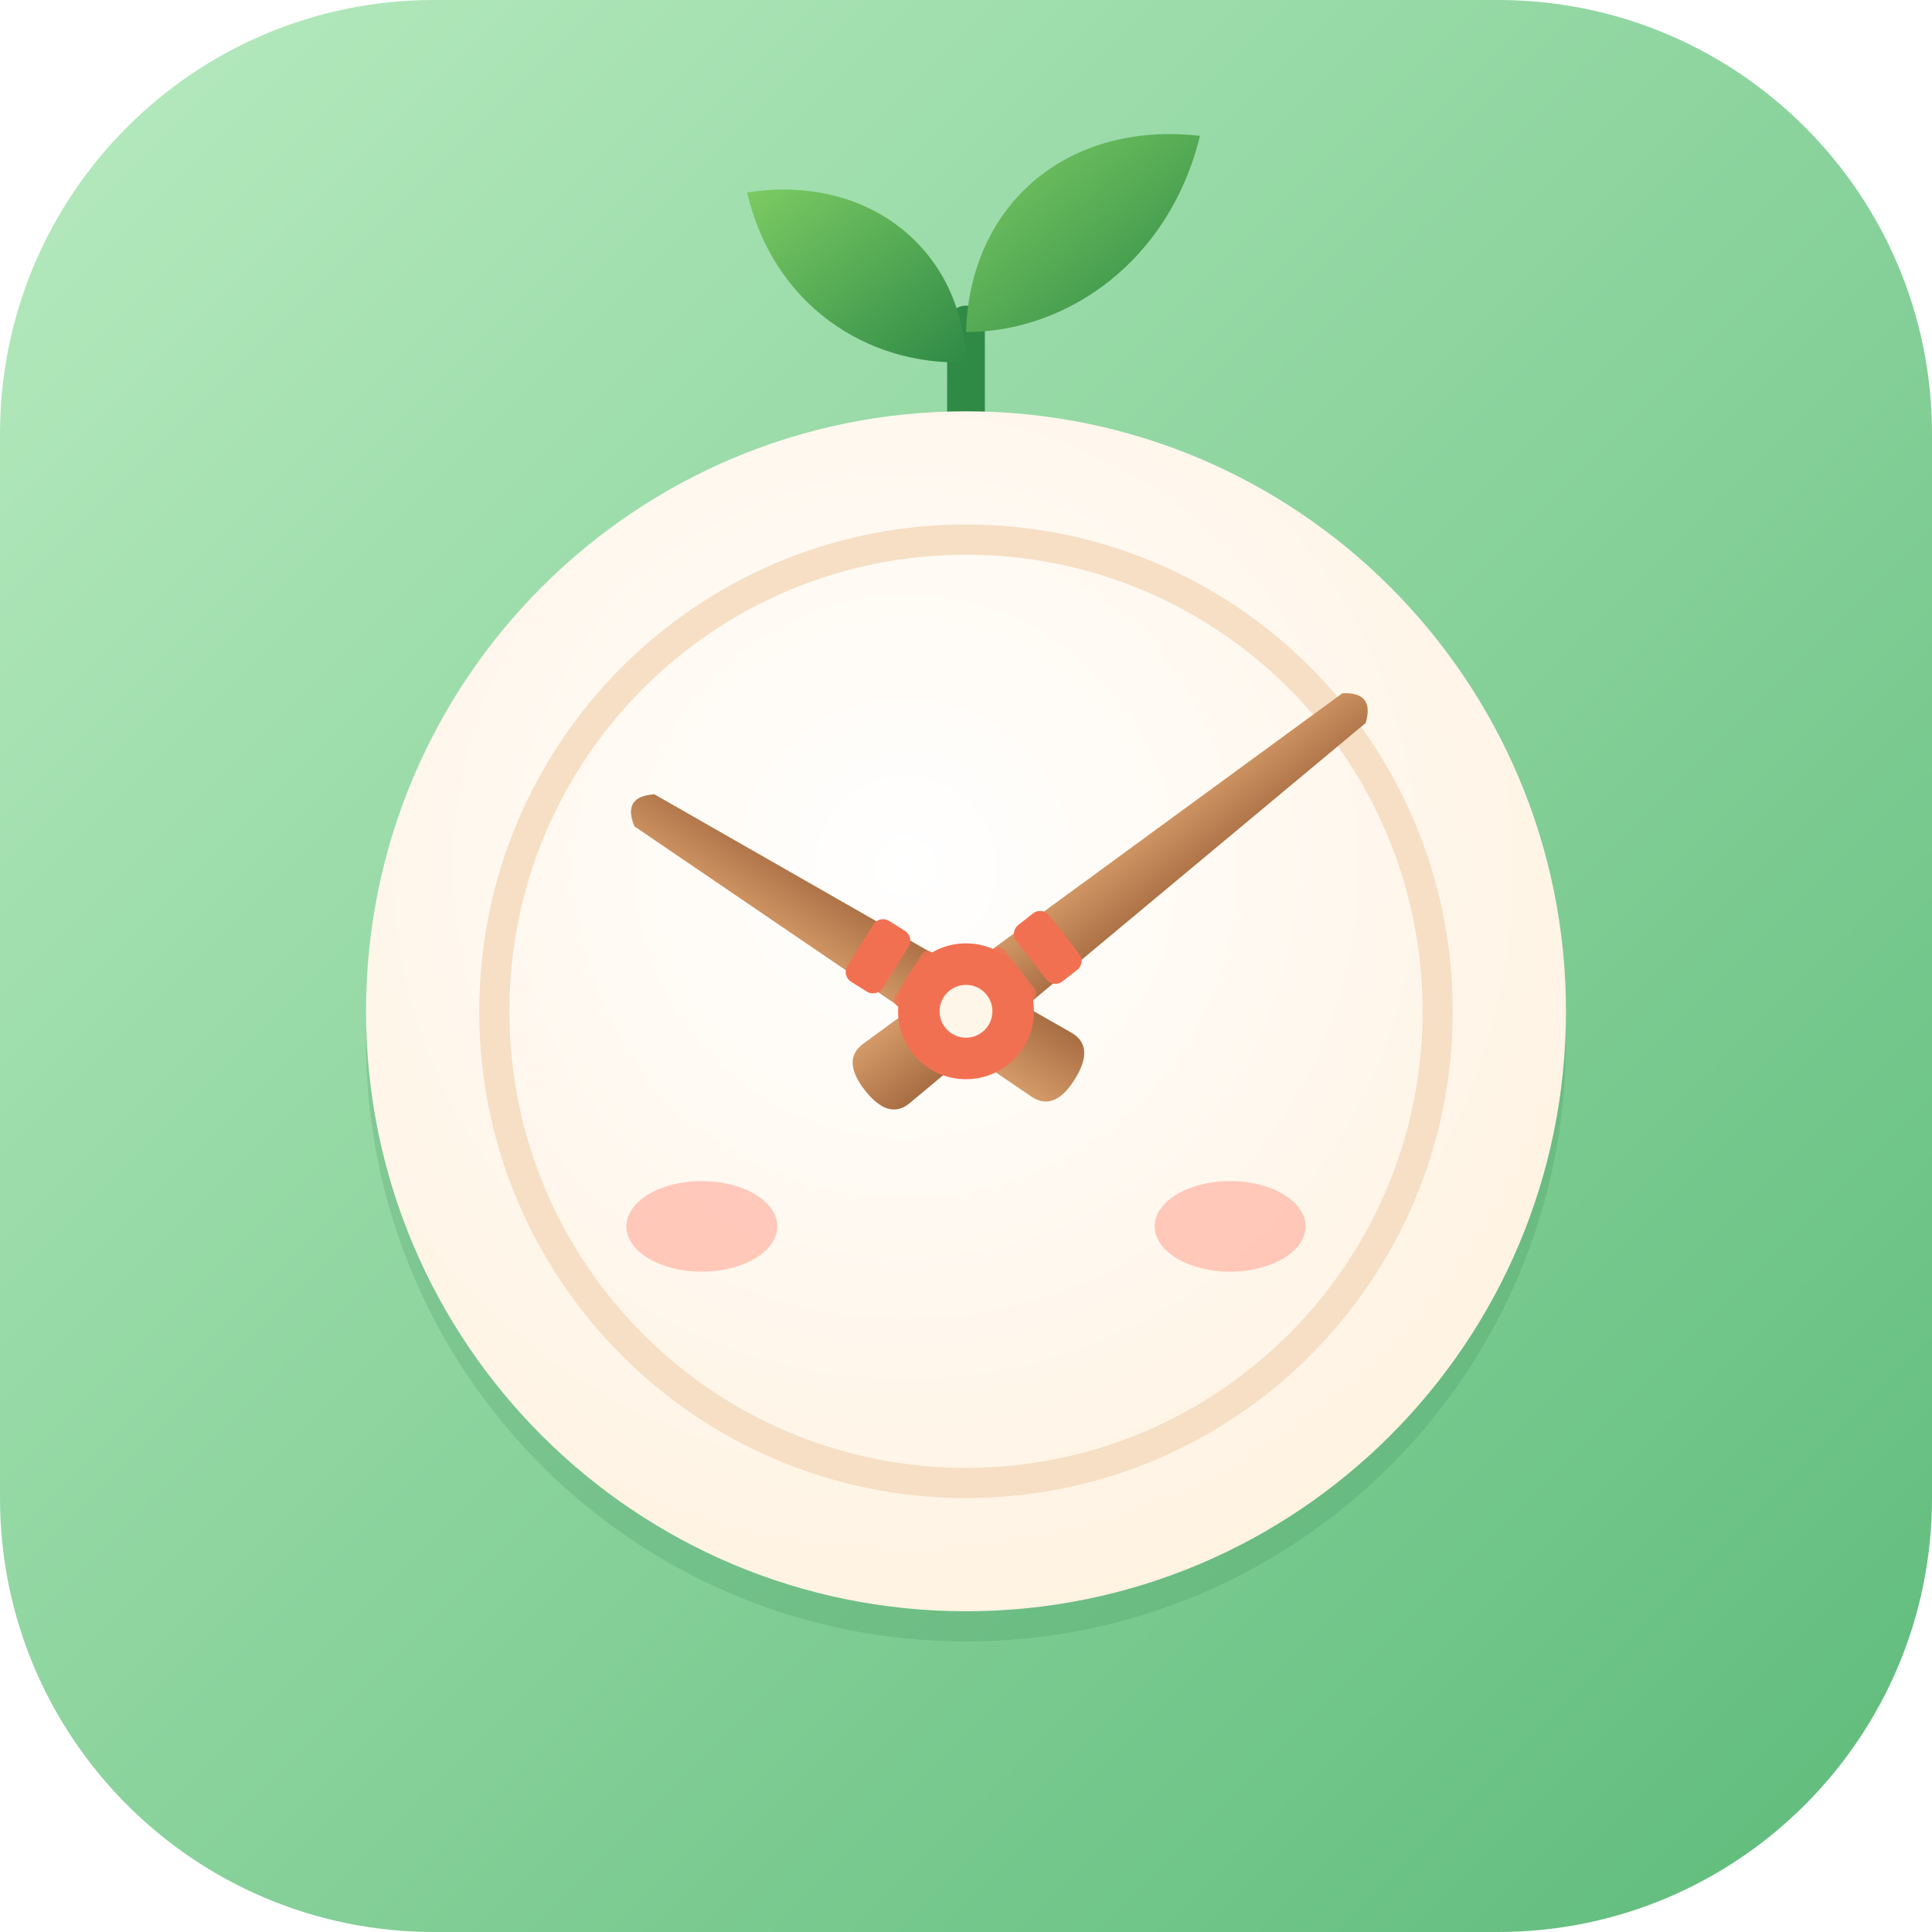
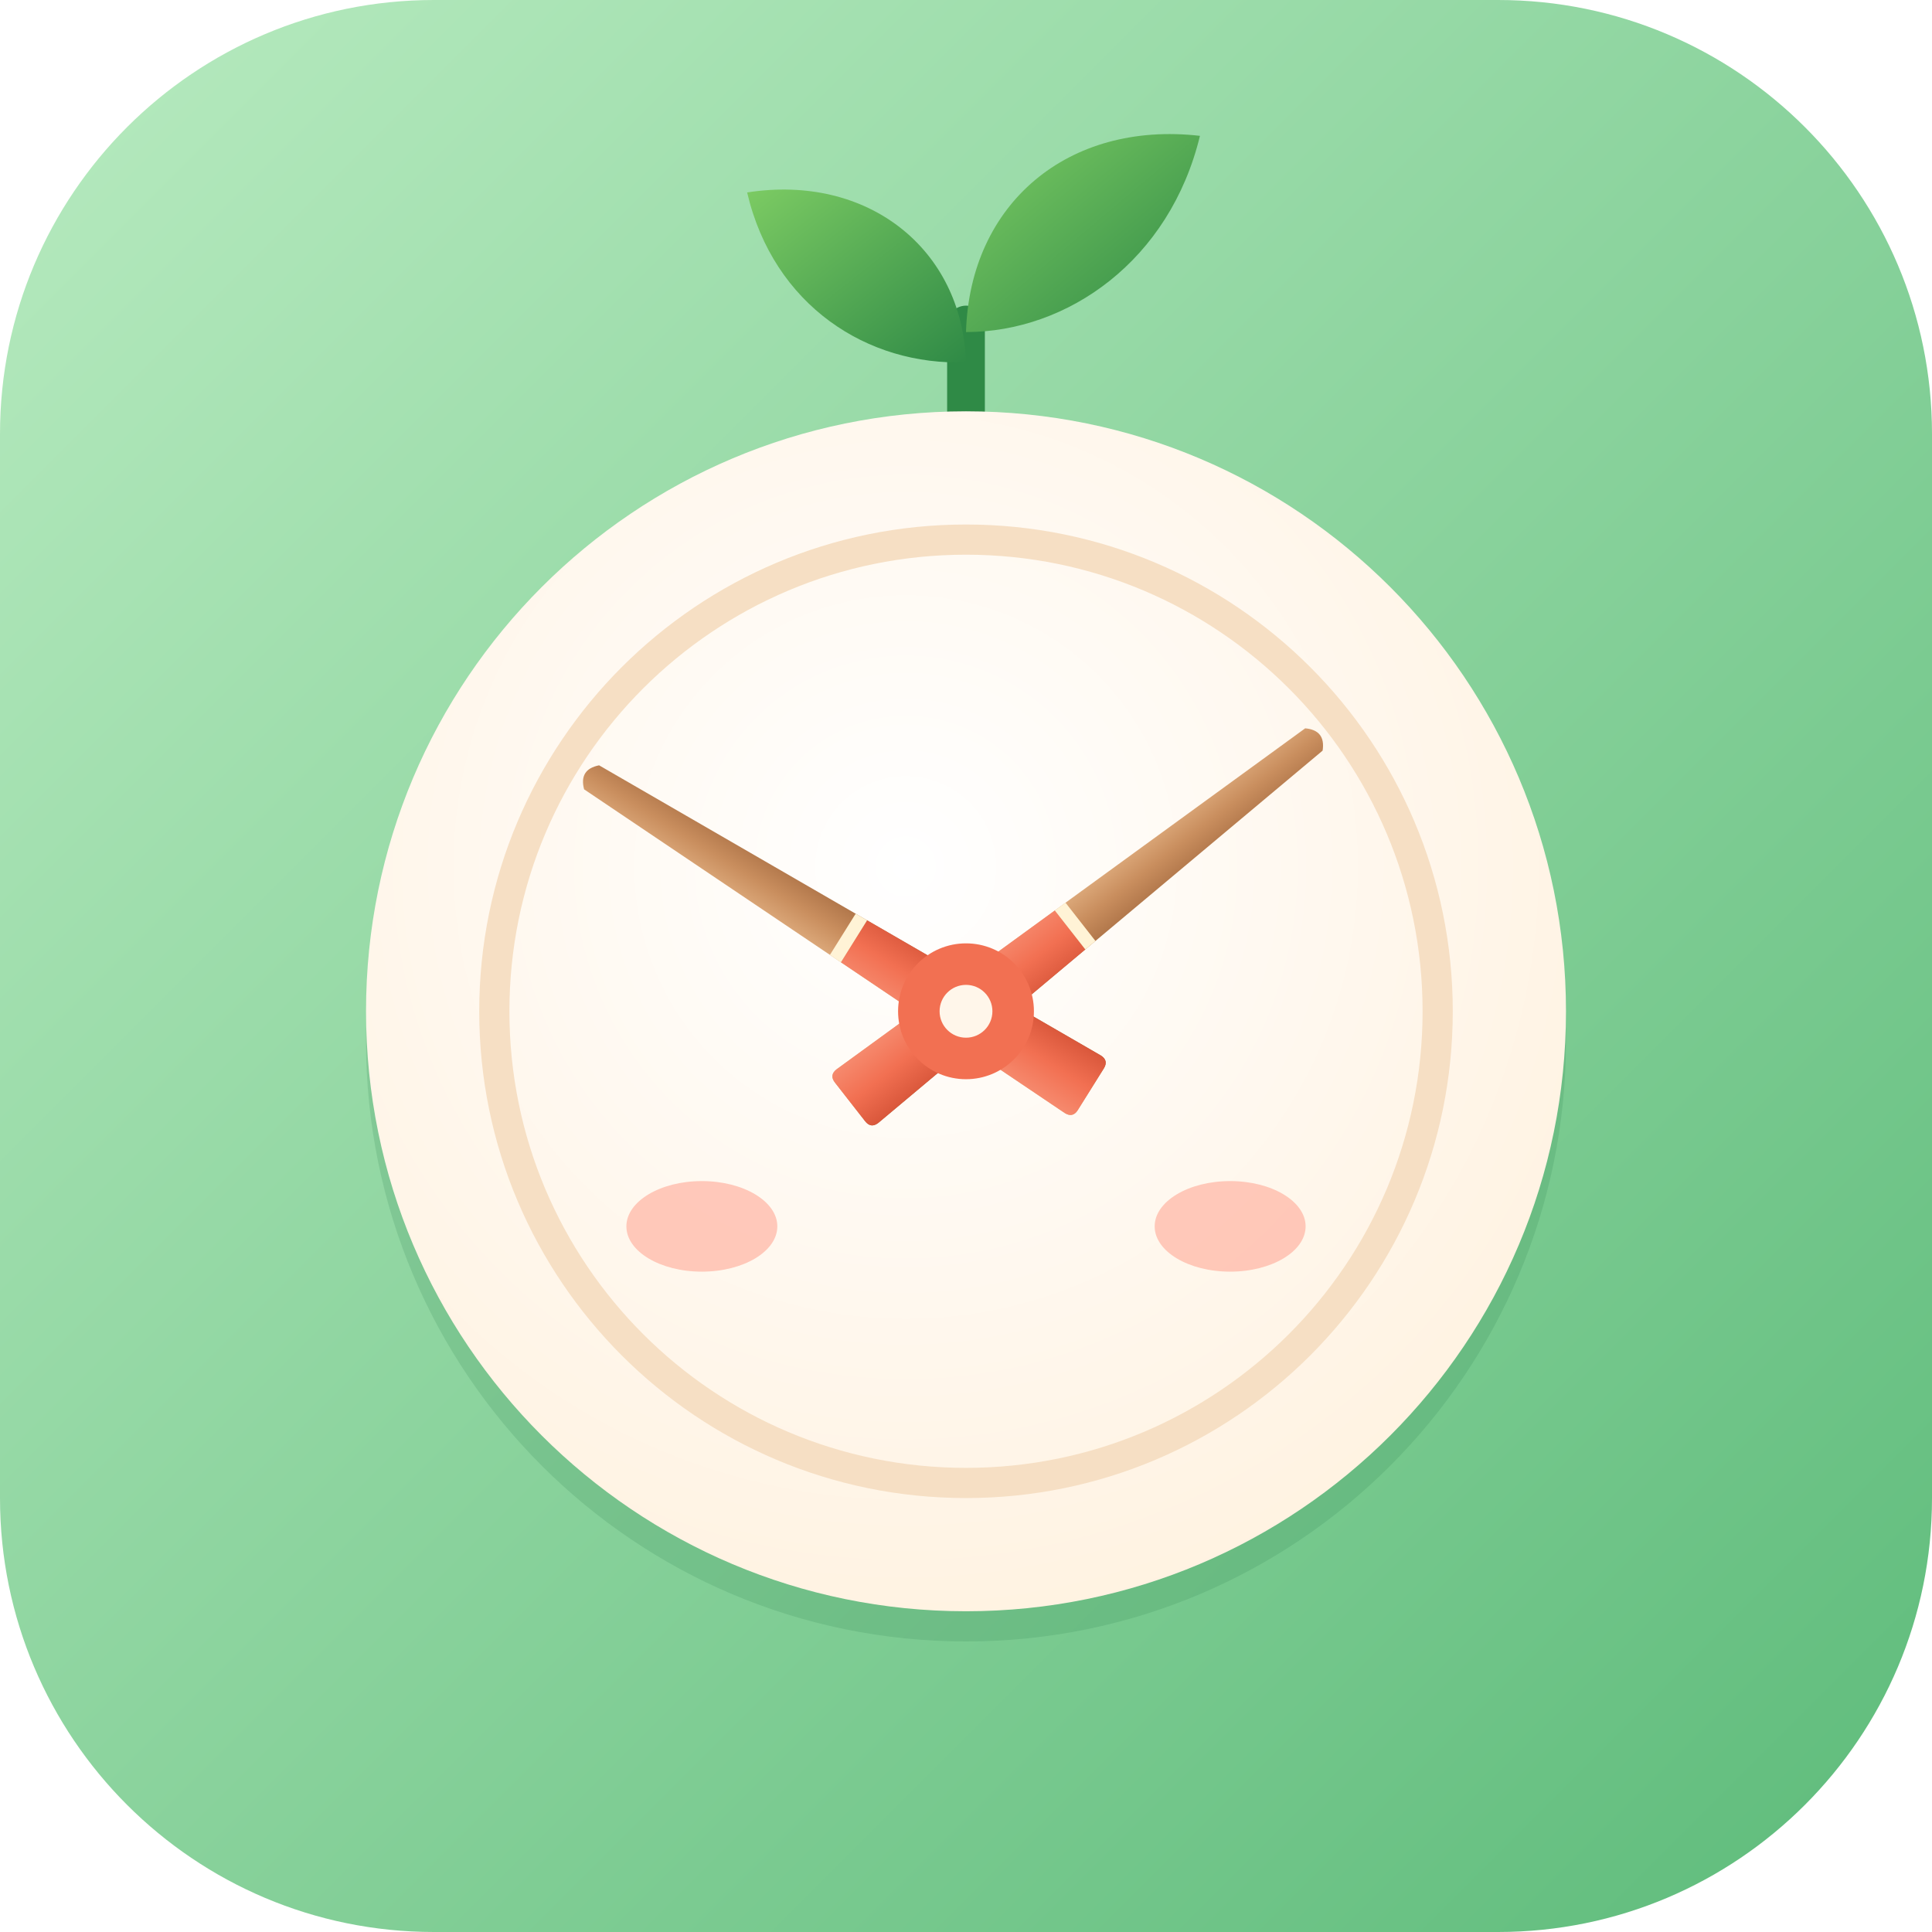
<svg xmlns="http://www.w3.org/2000/svg" viewBox="0 0 1024 1024">
  <defs>
    <linearGradient id="bg" x1="0" y1="0" x2="1" y2="1">
      <stop offset="0" stop-color="#B8EBC0" />
      <stop offset="1" stop-color="#5DBB7A" />
    </linearGradient>
    <radialGradient id="plate" cx="0.45" cy="0.38" r="0.75">
      <stop offset="0" stop-color="#FFFFFF" />
      <stop offset="1" stop-color="#FFF0DC" />
    </radialGradient>
    <linearGradient id="leaf" x1="0" y1="0" x2="1" y2="1">
      <stop offset="0" stop-color="#7CCB63" />
      <stop offset="1" stop-color="#2F8A46" />
    </linearGradient>
    <linearGradient id="wood" x1="0" y1="0" x2="1" y2="0">
-       <stop offset="0" stop-color="#D49A68" />
+       <stop offset="0" stop-color="#E2B183" />
+       <stop offset="0.5" stop-color="#C98E5E" />
      <stop offset="1" stop-color="#A86E43" />
+     </linearGradient>
+     <linearGradient id="lacquer" x1="0" y1="0" x2="1" y2="0">
+       <stop offset="0" stop-color="#F68A6E" />
+       <stop offset="0.5" stop-color="#F27052" />
+       <stop offset="1" stop-color="#D9573B" />
    </linearGradient>
  </defs>
  <rect width="1024" height="1024" rx="230" fill="url(#bg)" />
  <path d="M512 232 C512 205 512 190 512 172" stroke="#2F8A46" stroke-width="20" fill="none" stroke-linecap="round" />
  <path d="M512 192 C460 194 410 162 396 102 C460 92 510 132 512 192 Z" fill="url(#leaf)" />
  <path d="M512 176 C566 176 620 138 636 72 C566 64 514 108 512 176 Z" fill="url(#leaf)" />
  <circle cx="512" cy="552" r="318" fill="#2E7D4F" opacity="0.18" />
  <circle cx="512" cy="536" r="318" fill="url(#plate)" />
  <circle cx="512" cy="536" r="250" fill="none" stroke="#F6DFC4" stroke-width="16" />
  <ellipse cx="372" cy="650" rx="40" ry="24" fill="#FFB4A2" opacity="0.7" />
  <ellipse cx="652" cy="650" rx="40" ry="24" fill="#FFB4A2" opacity="0.7" />
  <g transform="rotate(-58 512 536)">
-     <path d="M492 590 Q492 604 512 604 Q532 604 532 590 L522 335 Q512 321 502 335 Z" fill="url(#wood)" />
-     <rect x="493" y="470" width="38" height="22" rx="6" fill="#F27052" />
-     <rect x="495" y="500" width="34" height="8" rx="4" fill="#F27052" opacity="0.8" />
+     <path d="M494 609 Q494 614 499 614 L525 614 Q530 614 530 609 L519.5 302 Q512 294 504.5 302 Z" fill="url(#wood)" />
+     <path d="M494 609 Q494 614 499 614 L525 614 Q530 614 530 609 L525.1 466 L498.9 466 Z" fill="url(#lacquer)" />
+     <path d="M498.9 466 L525.1 466 L524.9 459 L499.1 459 Z" fill="#FFF3D6" />
  </g>
  <g transform="rotate(52 512 536)">
-     <path d="M492 590 Q492 604 512 604 Q532 604 532 590 L522 275 Q512 261 502 275 Z" fill="url(#wood)" />
-     <rect x="493" y="470" width="38" height="22" rx="6" fill="#F27052" />
-     <rect x="495" y="500" width="34" height="8" rx="4" fill="#F27052" opacity="0.8" />
+     <path d="M494 609 Q494 614 499 614 L525 614 Q530 614 530 609 L519.5 302 Q512 294 504.5 302 Z" fill="url(#wood)" />
+     <path d="M494 609 Q494 614 499 614 L525 614 Q530 614 530 609 L525.1 466 L498.9 466 Z" fill="url(#lacquer)" />
+     <path d="M498.9 466 L525.1 466 L524.9 459 L499.1 459 Z" fill="#FFF3D6" />
  </g>
  <circle cx="512" cy="536" r="36" fill="#F27052" />
  <circle cx="512" cy="536" r="14" fill="#FFF6EA" />
</svg>
